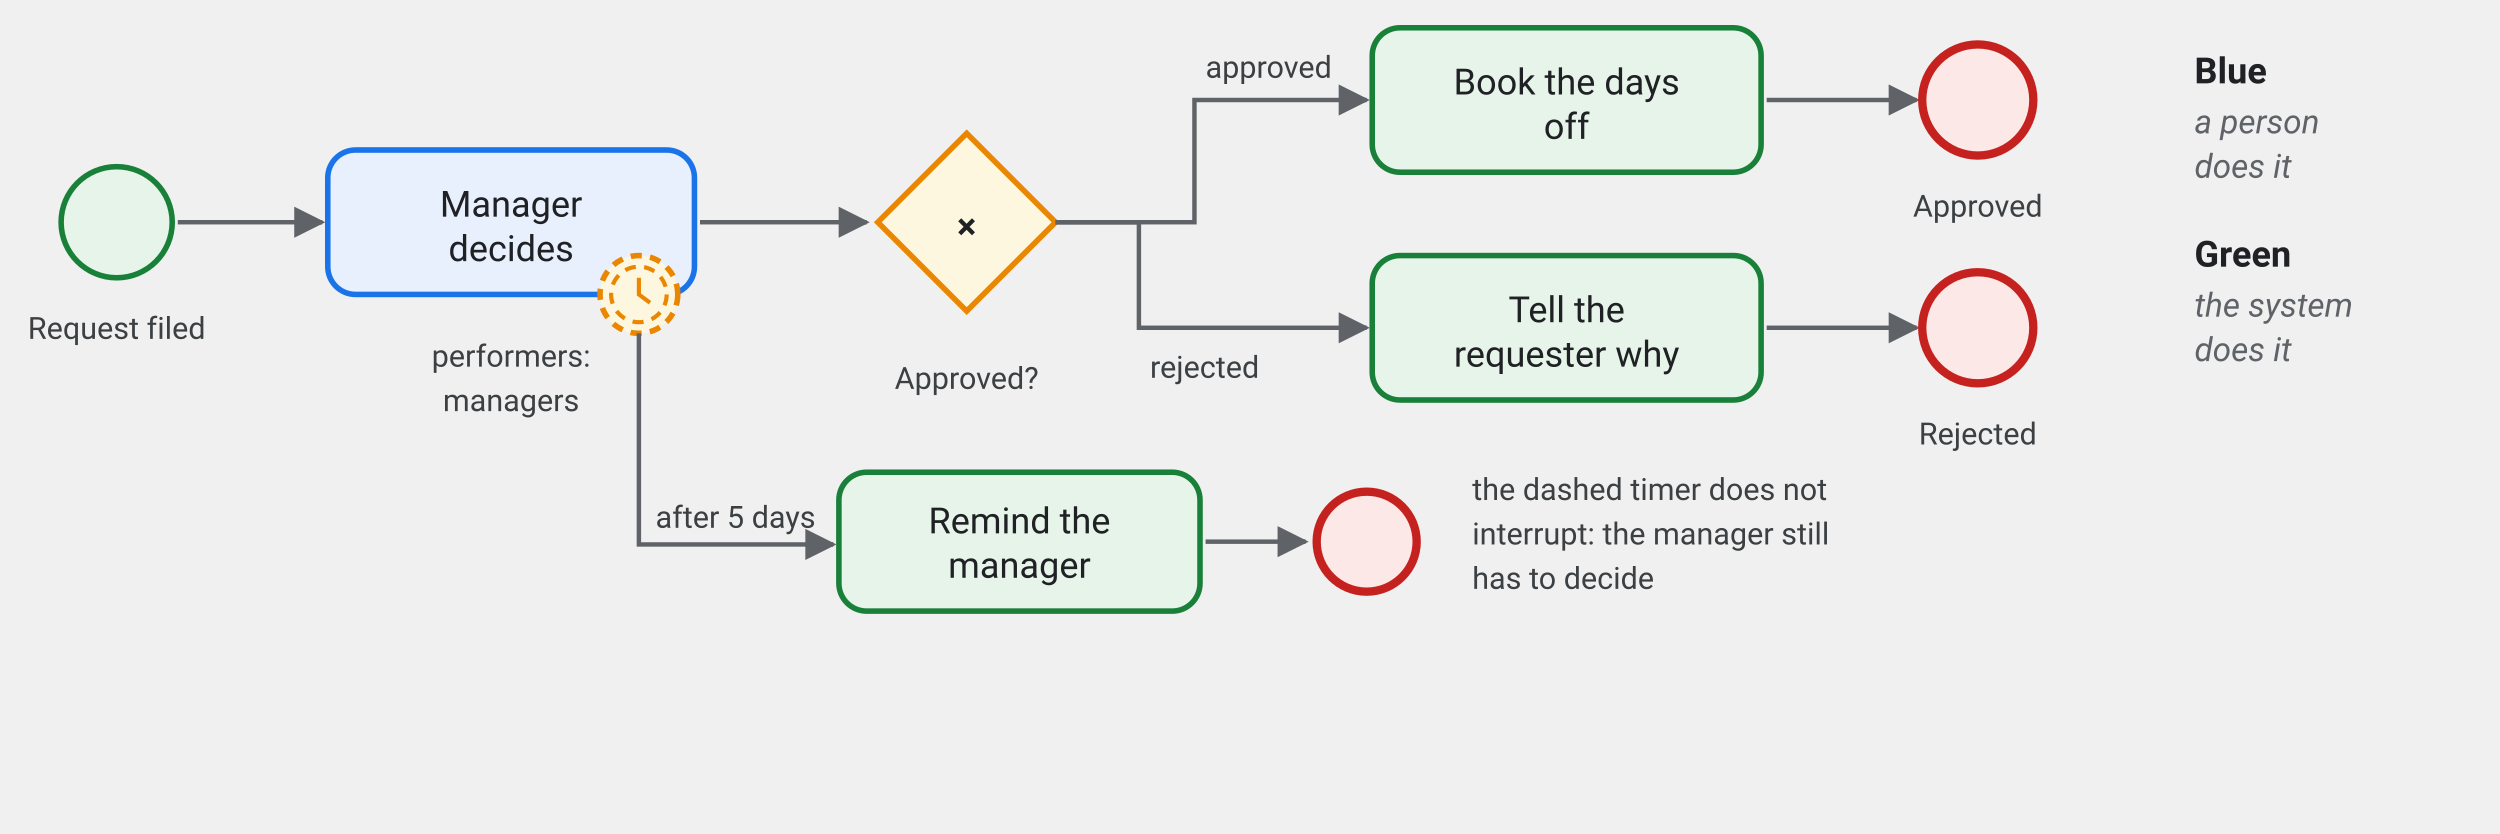
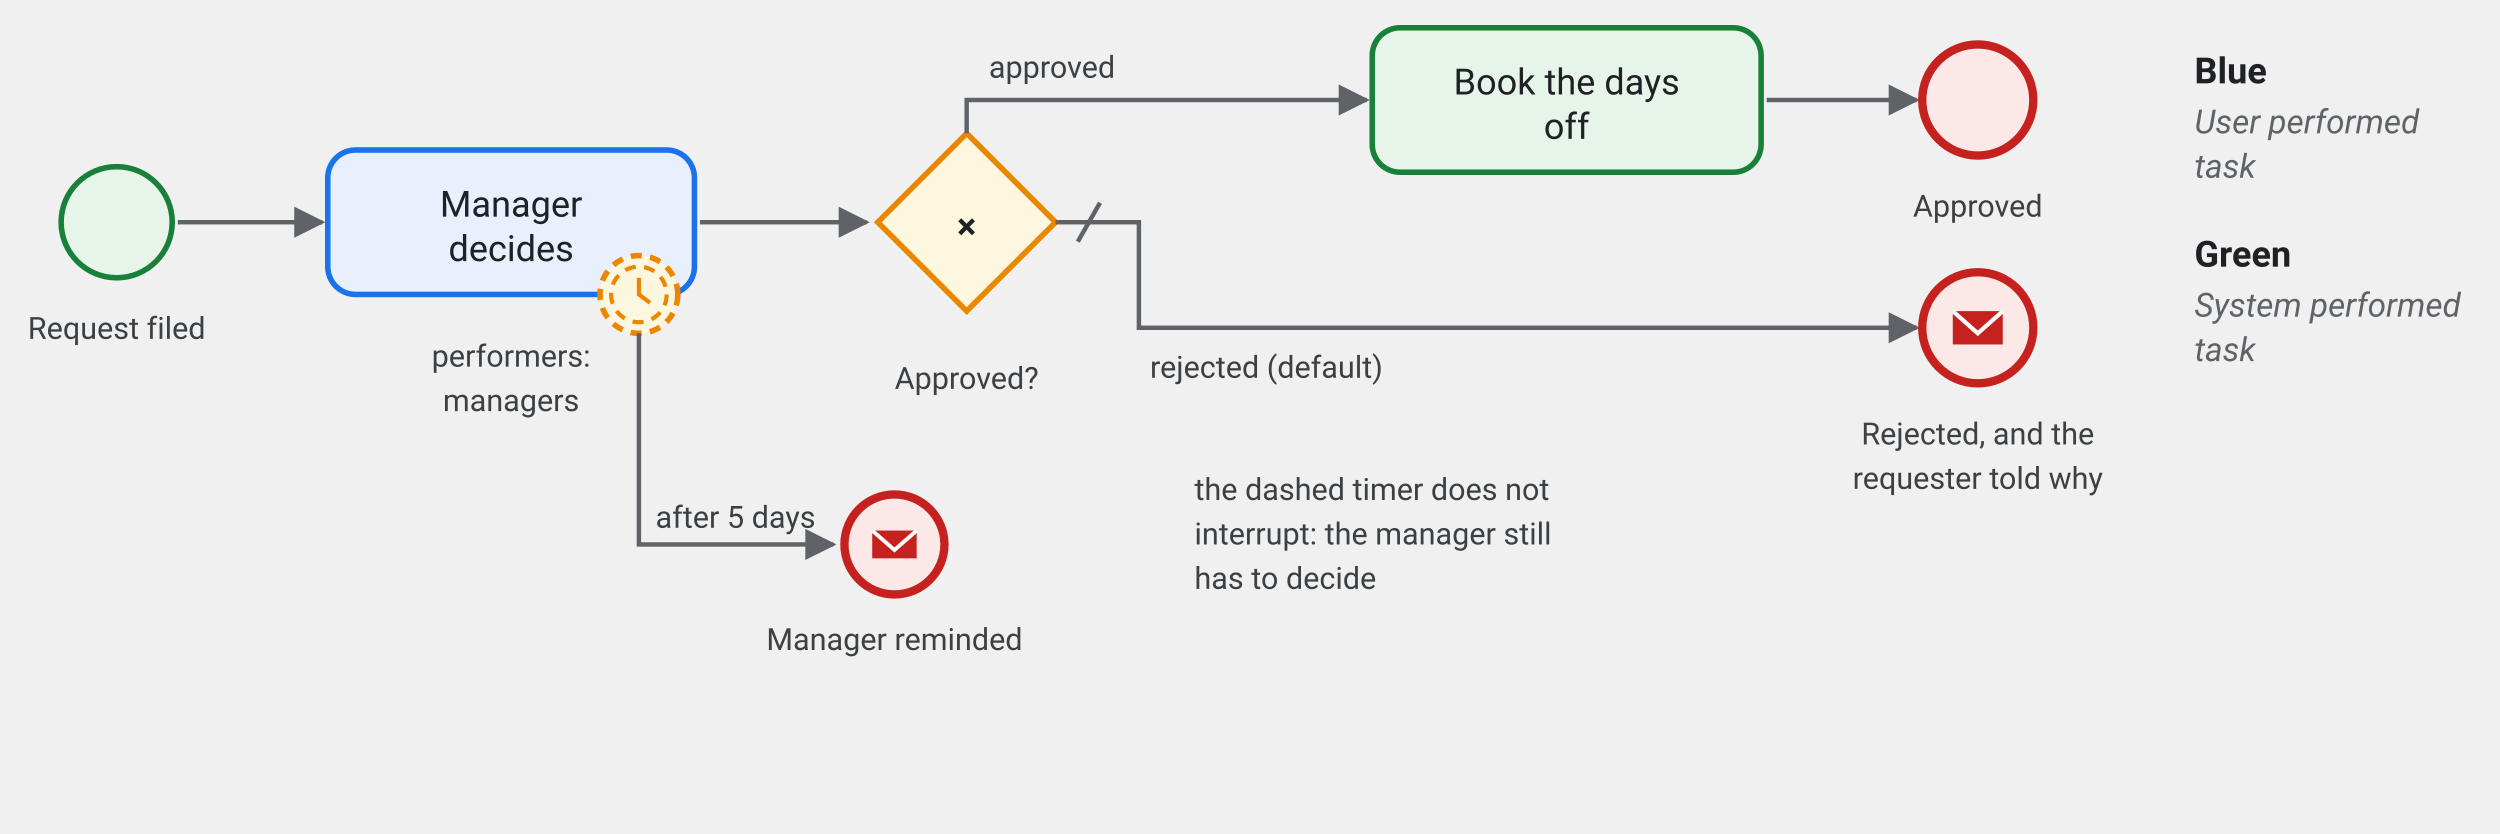
<svg xmlns="http://www.w3.org/2000/svg" viewBox="0 0 900 300" width="900" height="300" role="img">
  <style>
    .lbl { font: 13px -apple-system, "Segoe UI", Roboto, sans-serif; fill: #202124; }
    .lbl-sm { font: 11px -apple-system, "Segoe UI", Roboto, sans-serif; fill: #3c4043; }
    .lbl-b { font: 600 13px -apple-system, "Segoe UI", Roboto, sans-serif; fill: #202124; }
    .cap { font: italic 12px -apple-system, "Segoe UI", Roboto, sans-serif; fill: #5f6368; }
    .task { fill: #e8f0fe; stroke: #1a73e8; stroke-width: 2; }
    .svc  { fill: #e6f4ea; stroke: #188038; stroke-width: 2; }
    .gw   { fill: #fef7e0; stroke: #ea8600; stroke-width: 2; }
    .ev-s { fill: #e6f4ea; stroke: #188038; stroke-width: 2; }
    .ev-e { fill: #fce8e6; stroke: #c5221f; stroke-width: 3; }
    .ev-i { fill: #fef7e0; stroke: #ea8600; stroke-width: 2; }
    .flow { stroke: #5f6368; stroke-width: 1.6; fill: none; marker-end: url(#a); }
    .tok  { fill: #d93025; stroke: #fff; stroke-width: 2; }
  </style>
  <defs>
    <marker id="a" viewBox="0 0 10 10" refX="9" refY="5" markerWidth="7" markerHeight="7" orient="auto-start-reverse">
      <path d="M 0 0 L 10 5 L 0 10 z" fill="#5f6368" />
    </marker>
  </defs>
  <circle cx="42" cy="80" r="20" class="ev-s" />
  <text x="42" y="122" class="lbl-sm" text-anchor="middle">Request filed</text>
  <line x1="64" y1="80" x2="116" y2="80" class="flow" />
  <rect x="118" y="54" width="132" height="52" rx="10" class="task" />
  <text x="184" y="78" class="lbl" text-anchor="middle">Manager</text>
  <text x="184" y="94" class="lbl" text-anchor="middle">decides</text>
  <text x="184" y="132" class="lbl-sm" text-anchor="middle">performers:</text>
  <text x="184" y="148" class="lbl-sm" text-anchor="middle">managers</text>
  <circle cx="230" cy="106" r="14" class="ev-i" stroke-dasharray="4 3" />
  <circle cx="230" cy="106" r="10" fill="none" stroke="#ea8600" stroke-width="1.5" stroke-dasharray="4 3" />
  <path d="M 230 100 L 230 106 L 234 109" stroke="#ea8600" stroke-width="1.5" fill="none" />
  <path d="M 230 120 L 230 196 L 300 196" class="flow" />
  <text x="236" y="190" class="lbl-sm">after 5 days</text>
-   <rect x="302" y="170" width="130" height="50" rx="10" class="svc" />
-   <text x="367" y="192" class="lbl" text-anchor="middle">Remind the</text>
-   <text x="367" y="208" class="lbl" text-anchor="middle">manager</text>
-   <line x1="434" y1="195" x2="470" y2="195" class="flow" />
-   <circle cx="492" cy="195" r="18" class="ev-e" />
-   <text x="530" y="180" class="lbl-sm">the dashed timer does not</text>
-   <text x="530" y="196" class="lbl-sm">interrupt: the manager still</text>
-   <text x="530" y="212" class="lbl-sm">has to decide</text>
+   <circle cx="322" cy="196" r="18" class="ev-e" />
+   <rect x="314" y="191" width="16" height="10" fill="#c5221f" />
+   <path d="M 314 191 L 322 198 L 330 191" fill="none" stroke="#fff" stroke-width="1.4" />
+   <text x="322" y="234" class="lbl-sm" text-anchor="middle">Manager reminded</text>
+   <text x="430" y="180" class="lbl-sm">the dashed timer does not</text>
+   <text x="430" y="196" class="lbl-sm">interrupt: the manager still</text>
+   <text x="430" y="212" class="lbl-sm">has to decide</text>
  <line x1="252" y1="80" x2="312" y2="80" class="flow" />
  <path d="M 316 80 L 348 48 L 380 80 L 348 112 Z" class="gw" />
  <text x="348" y="86" class="lbl-b" text-anchor="middle">×</text>
  <text x="348" y="140" class="lbl-sm" text-anchor="middle">Approved?</text>
-   <path d="M 380 80 L 430 80 L 430 36 L 492 36" class="flow" />
-   <text x="434" y="28" class="lbl-sm">approved</text>
-   <path d="M 380 80 L 410 80 L 410 118 L 492 118" class="flow" />
-   <text x="414" y="136" class="lbl-sm">rejected</text>
+   <path d="M 348 48 L 348 36 L 492 36" class="flow" />
+   <text x="356" y="28" class="lbl-sm">approved</text>
+   <path d="M 380 80 L 410 80 L 410 118 L 690 118" class="flow" />
+   <line x1="388" y1="87" x2="396" y2="73" stroke="#5f6368" stroke-width="1.6" />
+   <text x="414" y="136" class="lbl-sm">rejected (default)</text>
  <rect x="494" y="10" width="140" height="52" rx="10" class="svc" />
  <text x="564" y="34" class="lbl" text-anchor="middle">Book the days</text>
  <text x="564" y="50" class="lbl" text-anchor="middle">off</text>
  <line x1="636" y1="36" x2="690" y2="36" class="flow" />
-   <rect x="494" y="92" width="140" height="52" rx="10" class="svc" />
-   <text x="564" y="116" class="lbl" text-anchor="middle">Tell the</text>
-   <text x="564" y="132" class="lbl" text-anchor="middle">requester why</text>
-   <line x1="636" y1="118" x2="690" y2="118" class="flow" />
  <circle cx="712" cy="36" r="20" class="ev-e" />
  <text x="712" y="78" class="lbl-sm" text-anchor="middle">Approved</text>
  <circle cx="712" cy="118" r="20" class="ev-e" />
-   <text x="712" y="160" class="lbl-sm" text-anchor="middle">Rejected</text>
+   <rect x="703" y="112" width="18" height="12" fill="#c5221f" />
+   <path d="M 703 112 L 712 120 L 721 112" fill="none" stroke="#fff" stroke-width="1.5" />
+   <text x="712" y="160" class="lbl-sm" text-anchor="middle">Rejected, and the</text>
+   <text x="712" y="176" class="lbl-sm" text-anchor="middle">requester told why</text>
  <text x="790" y="30" class="lbl-b">Blue</text>
-   <text x="790" y="48" class="cap">a person</text>
-   <text x="790" y="64" class="cap">does it</text>
+   <text x="790" y="48" class="cap">User performed</text>
+   <text x="790" y="64" class="cap">task</text>
  <text x="790" y="96" class="lbl-b">Green</text>
-   <text x="790" y="114" class="cap">the system</text>
-   <text x="790" y="130" class="cap">does it</text>
+   <text x="790" y="114" class="cap">System performed</text>
+   <text x="790" y="130" class="cap">task</text>
</svg>
